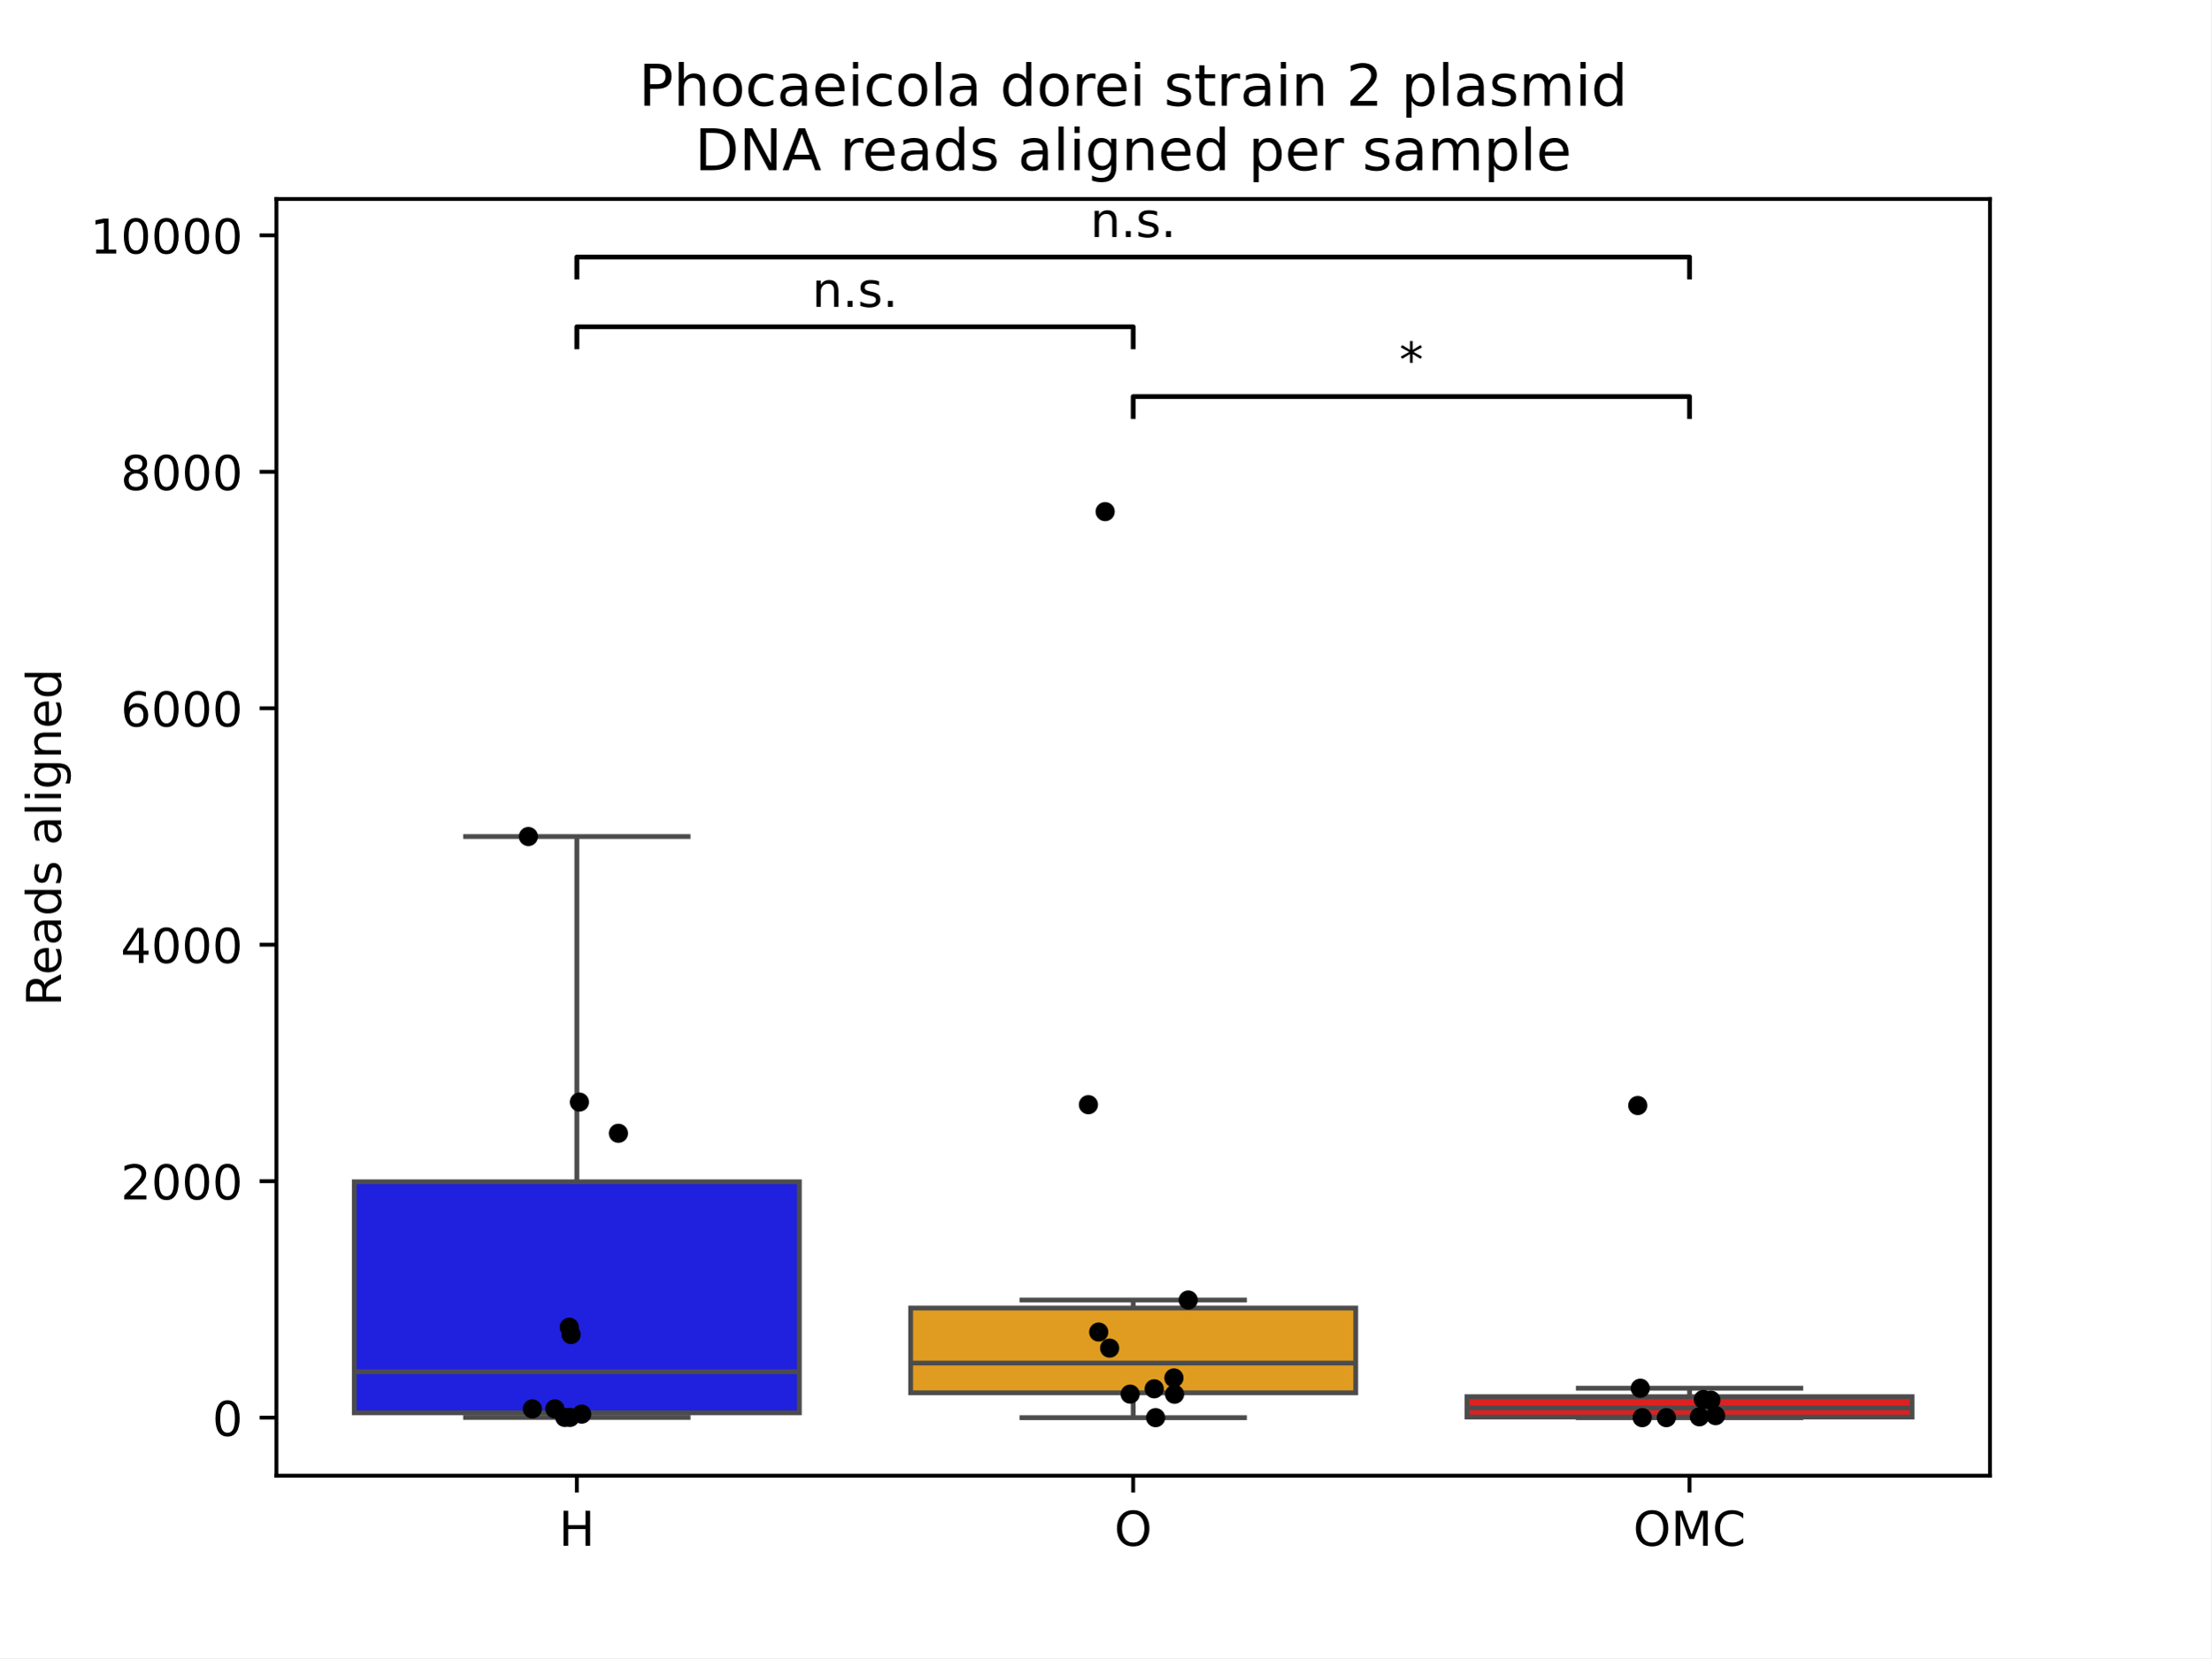
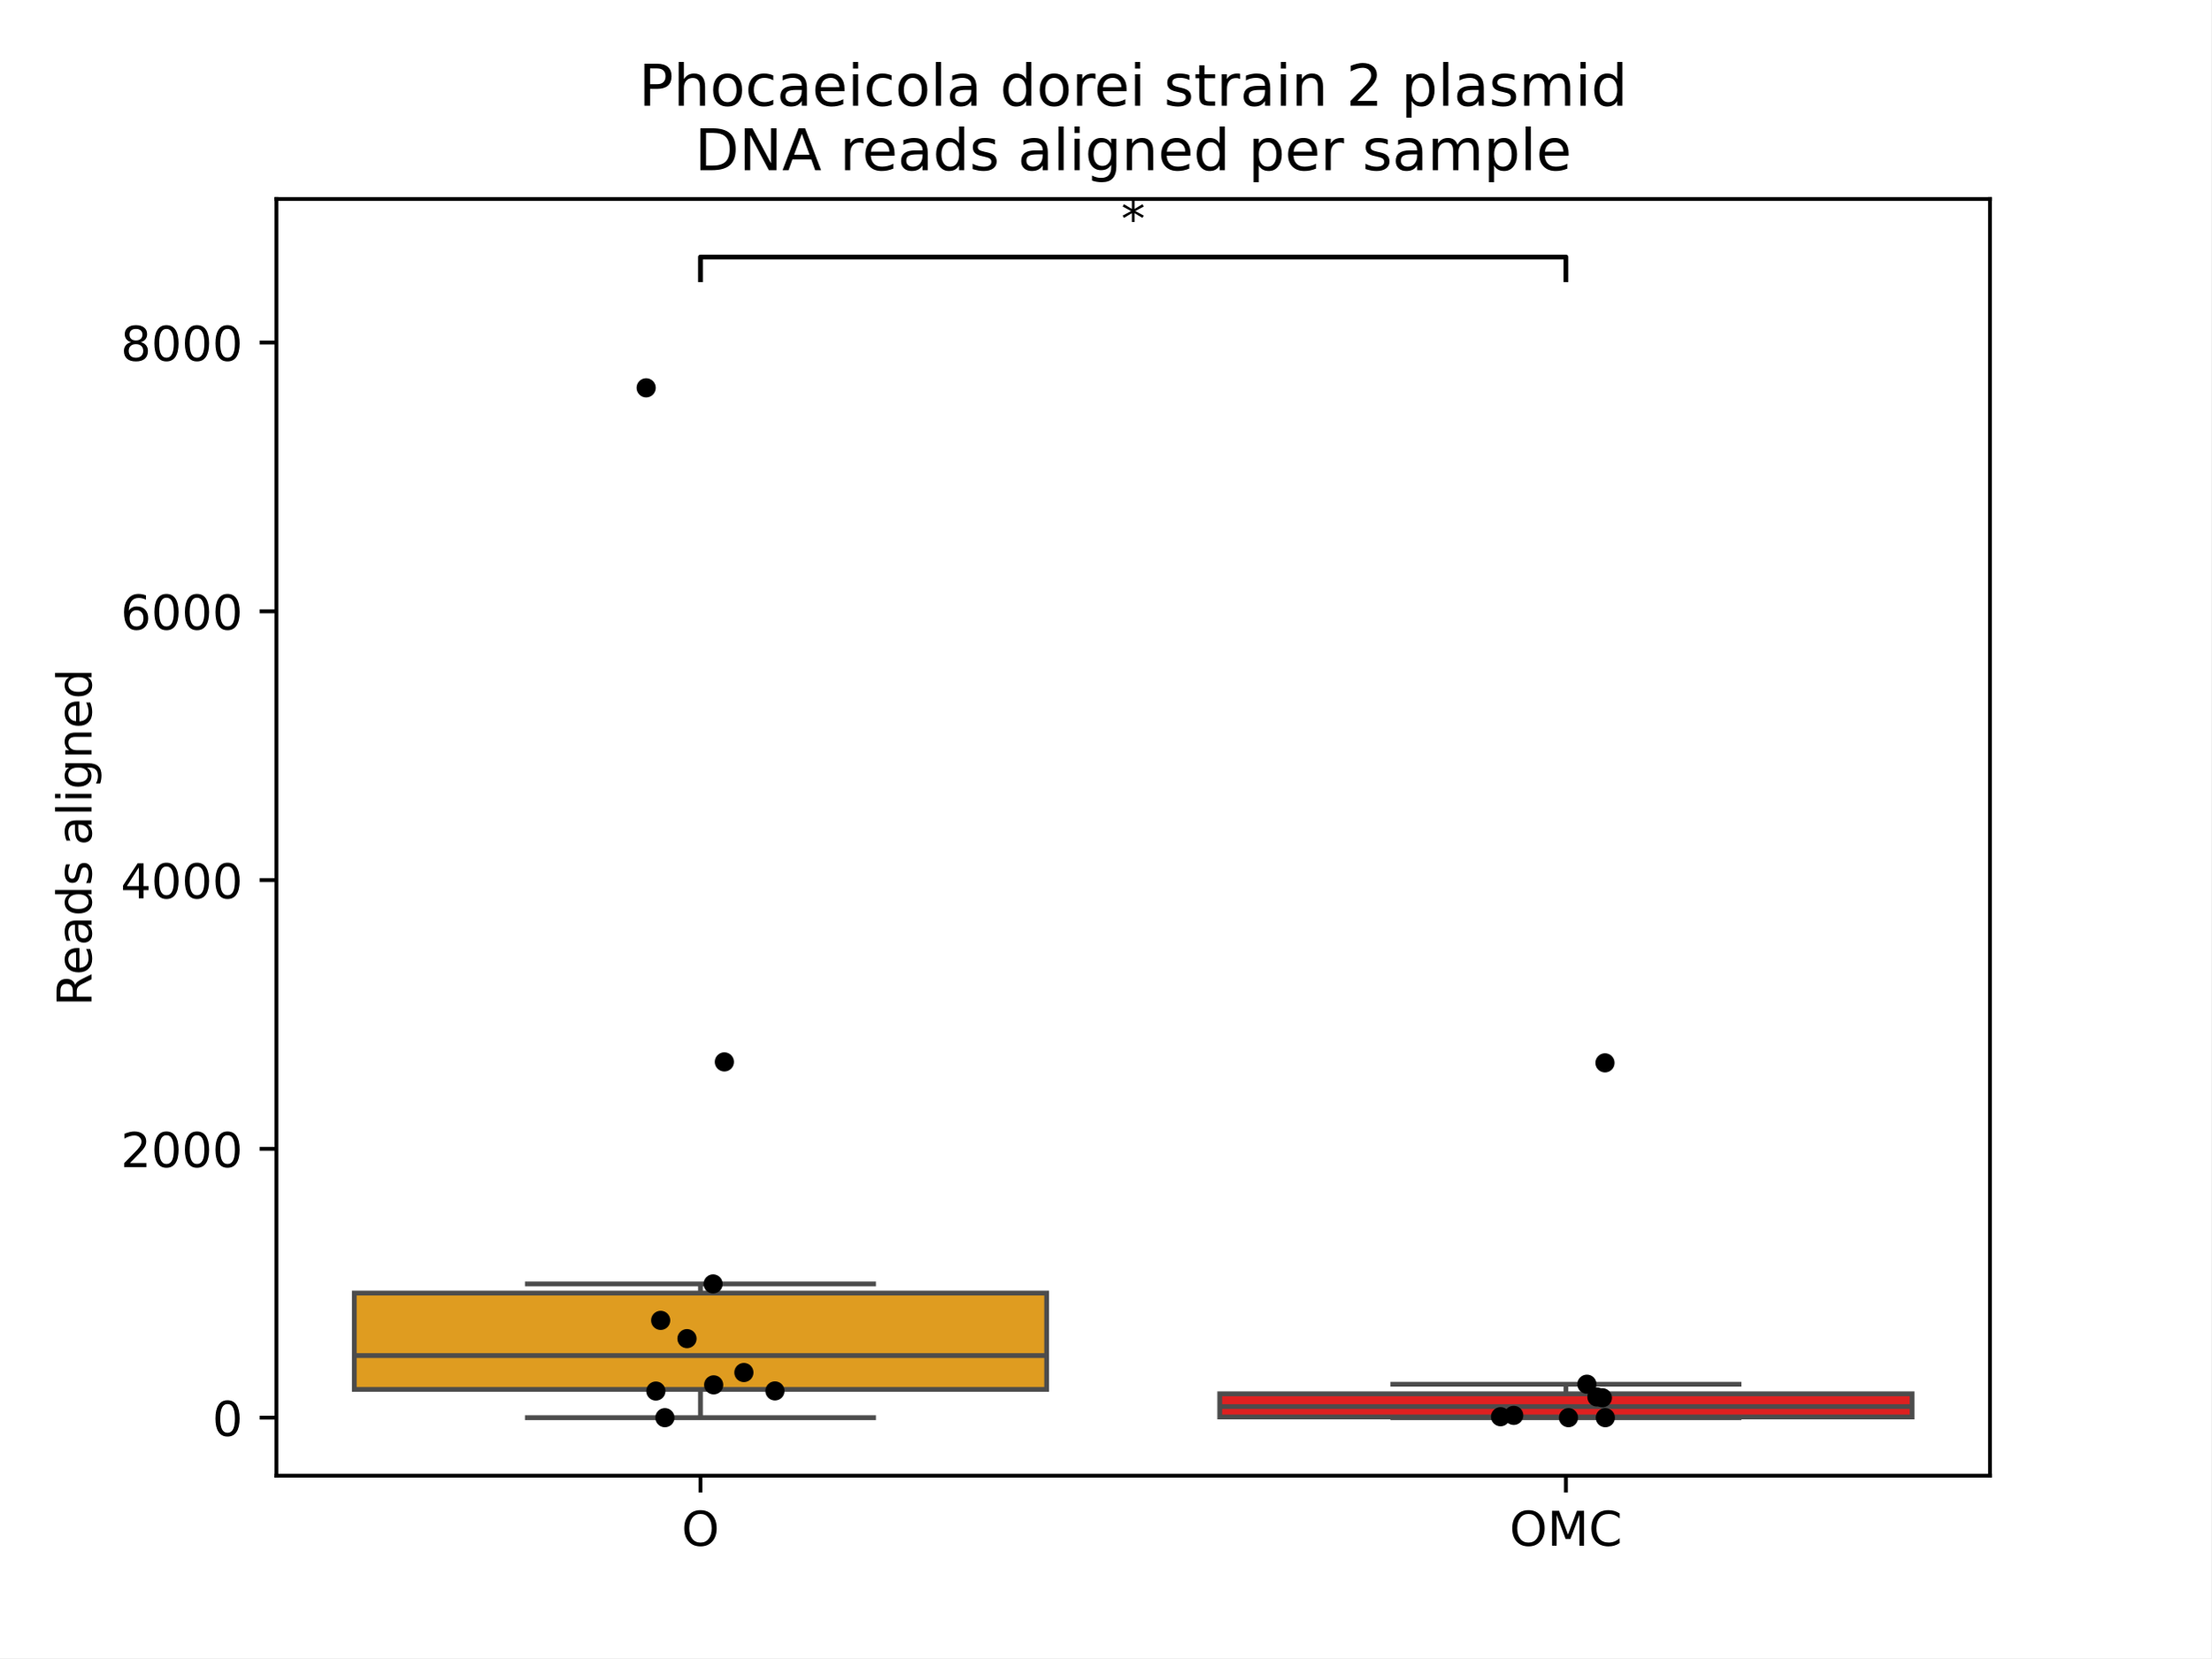
<svg xmlns="http://www.w3.org/2000/svg" xmlns:xlink="http://www.w3.org/1999/xlink" width="460.8pt" height="345.6pt" viewBox="0 0 460.8 345.6" version="1.1">
  <defs>
    <style type="text/css">*{stroke-linejoin: round; stroke-linecap: butt}</style>
  </defs>
  <g id="figure_1">
    <g id="patch_1">
      <path d="M 0 345.6  L 460.8 345.6  L 460.8 0  L 0 0  z " style="fill: #ffffff" />
    </g>
    <g id="axes_1">
      <g id="patch_2">
        <path d="M 57.6 307.584  L 414.72 307.584  L 414.72 41.472  L 57.6 41.472  z " style="fill: #ffffff" />
      </g>
      <g id="matplotlib.axis_1">
        <g id="xtick_1">
          <g id="line2d_1">
            <defs>
-               <path id="m2cc2e73358" d="M 0 0  L 0 3.5  " style="stroke: #000000; stroke-width: 0.8" />
+               <path id="m27e7b57e13" d="M 0 0  L 0 3.5  " style="stroke: #000000; stroke-width: 0.8" />
            </defs>
            <g>
-               <use xlink:href="#m2cc2e73358" x="120.212" y="307.584" style="stroke: #000000; stroke-width: 0.8" />
+               <use xlink:href="#m27e7b57e13" x="145.978" y="307.584" style="stroke: #000000; stroke-width: 0.8" />
            </g>
          </g>
          <g id="text_1">
-             <g transform="translate(116.4518 322.1824) scale(0.1 -0.1)">
-               <defs>
-                 <path id="DejaVuSans-48" d="M 628 4666  L 1259 4666  L 1259 2753  L 3553 2753  L 3553 4666  L 4184 4666  L 4184 0  L 3553 0  L 3553 2222  L 1259 2222  L 1259 0  L 628 0  L 628 4666  z " transform="scale(0.015625)" />
-               </defs>
-               <use xlink:href="#DejaVuSans-48" />
+             <g transform="translate(142.0422 322.1824) scale(0.1 -0.1)">
+               <defs>
+                 <path id="DejaVuSans-4f" d="M 2522 4238  Q 1834 4238 1429 3725  Q 1025 3213 1025 2328  Q 1025 1447 1429 934  Q 1834 422 2522 422  Q 3209 422 3611 934  Q 4013 1447 4013 2328  Q 4013 3213 3611 3725  Q 3209 4238 2522 4238  z M 2522 4750  Q 3503 4750 4090 4092  Q 4678 3434 4678 2328  Q 4678 1225 4090 567  Q 3503 -91 2522 -91  Q 1538 -91 948 565  Q 359 1222 359 2328  Q 359 3434 948 4092  Q 1538 4750 2522 4750  z " transform="scale(0.015625)" />
+               </defs>
+               <use xlink:href="#DejaVuSans-4f" />
            </g>
          </g>
        </g>
        <g id="xtick_2">
          <g id="line2d_2">
            <g>
-               <use xlink:href="#m2cc2e73358" x="236.16" y="307.584" style="stroke: #000000; stroke-width: 0.8" />
+               <use xlink:href="#m27e7b57e13" x="326.342" y="307.584" style="stroke: #000000; stroke-width: 0.8" />
            </g>
          </g>
          <g id="text_2">
-             <g transform="translate(232.2241 322.1824) scale(0.1 -0.1)">
-               <defs>
-                 <path id="DejaVuSans-4f" d="M 2522 4238  Q 1834 4238 1429 3725  Q 1025 3213 1025 2328  Q 1025 1447 1429 934  Q 1834 422 2522 422  Q 3209 422 3611 934  Q 4013 1447 4013 2328  Q 4013 3213 3611 3725  Q 3209 4238 2522 4238  z M 2522 4750  Q 3503 4750 4090 4092  Q 4678 3434 4678 2328  Q 4678 1225 4090 567  Q 3503 -91 2522 -91  Q 1538 -91 948 565  Q 359 1222 359 2328  Q 359 3434 948 4092  Q 1538 4750 2522 4750  z " transform="scale(0.015625)" />
-               </defs>
-               <use xlink:href="#DejaVuSans-4f" />
-             </g>
-           </g>
-         </g>
-         <g id="xtick_3">
-           <g id="line2d_3">
-             <g>
-               <use xlink:href="#m2cc2e73358" x="352.108" y="307.584" style="stroke: #000000; stroke-width: 0.8" />
-             </g>
-           </g>
-           <g id="text_3">
-             <g transform="translate(340.3666 322.1824) scale(0.1 -0.1)">
+             <g transform="translate(314.6004 322.1824) scale(0.1 -0.1)">
              <defs>
                <path id="DejaVuSans-4d" d="M 628 4666  L 1569 4666  L 2759 1491  L 3956 4666  L 4897 4666  L 4897 0  L 4281 0  L 4281 4097  L 3078 897  L 2444 897  L 1241 4097  L 1241 0  L 628 0  L 628 4666  z " transform="scale(0.015625)" />
                <path id="DejaVuSans-43" d="M 4122 4306  L 4122 3641  Q 3803 3938 3442 4084  Q 3081 4231 2675 4231  Q 1875 4231 1450 3742  Q 1025 3253 1025 2328  Q 1025 1406 1450 917  Q 1875 428 2675 428  Q 3081 428 3442 575  Q 3803 722 4122 1019  L 4122 359  Q 3791 134 3420 21  Q 3050 -91 2638 -91  Q 1578 -91 968 557  Q 359 1206 359 2328  Q 359 3453 968 4101  Q 1578 4750 2638 4750  Q 3056 4750 3426 4639  Q 3797 4528 4122 4306  z " transform="scale(0.015625)" />
              </defs>
              <use xlink:href="#DejaVuSans-4f" />
              <use xlink:href="#DejaVuSans-4d" x="78.711" />
              <use xlink:href="#DejaVuSans-43" x="164.99" />
            </g>
          </g>
        </g>
      </g>
      <g id="matplotlib.axis_2">
        <g id="ytick_1">
+           <g id="line2d_3">
+             <defs>
+               <path id="m027c82e6c8" d="M 0 0  L -3.5 0  " style="stroke: #000000; stroke-width: 0.8" />
+             </defs>
+             <g>
+               <use xlink:href="#m027c82e6c8" x="57.6" y="295.488" style="stroke: #000000; stroke-width: 0.8" />
+             </g>
+           </g>
+           <g id="text_3">
+             <g transform="translate(44.2375 299.2872) scale(0.1 -0.1)">
+               <defs>
+                 <path id="DejaVuSans-30" d="M 2034 4250  Q 1547 4250 1301 3770  Q 1056 3291 1056 2328  Q 1056 1369 1301 889  Q 1547 409 2034 409  Q 2525 409 2770 889  Q 3016 1369 3016 2328  Q 3016 3291 2770 3770  Q 2525 4250 2034 4250  z M 2034 4750  Q 2819 4750 3233 4129  Q 3647 3509 3647 2328  Q 3647 1150 3233 529  Q 2819 -91 2034 -91  Q 1250 -91 836 529  Q 422 1150 422 2328  Q 422 3509 836 4129  Q 1250 4750 2034 4750  z " transform="scale(0.015625)" />
+               </defs>
+               <use xlink:href="#DejaVuSans-30" />
+             </g>
+           </g>
+         </g>
+         <g id="ytick_2">
          <g id="line2d_4">
-             <defs>
-               <path id="m47701d44ea" d="M 0 0  L -3.5 0  " style="stroke: #000000; stroke-width: 0.8" />
-             </defs>
-             <g>
-               <use xlink:href="#m47701d44ea" x="57.6" y="295.488" style="stroke: #000000; stroke-width: 0.8" />
+             <g>
+               <use xlink:href="#m027c82e6c8" x="57.6" y="239.463" style="stroke: #000000; stroke-width: 0.8" />
            </g>
          </g>
          <g id="text_4">
-             <g transform="translate(44.2375 299.2872) scale(0.1 -0.1)">
-               <defs>
-                 <path id="DejaVuSans-30" d="M 2034 4250  Q 1547 4250 1301 3770  Q 1056 3291 1056 2328  Q 1056 1369 1301 889  Q 1547 409 2034 409  Q 2525 409 2770 889  Q 3016 1369 3016 2328  Q 3016 3291 2770 3770  Q 2525 4250 2034 4250  z M 2034 4750  Q 2819 4750 3233 4129  Q 3647 3509 3647 2328  Q 3647 1150 3233 529  Q 2819 -91 2034 -91  Q 1250 -91 836 529  Q 422 1150 422 2328  Q 422 3509 836 4129  Q 1250 4750 2034 4750  z " transform="scale(0.015625)" />
-               </defs>
-               <use xlink:href="#DejaVuSans-30" />
-             </g>
-           </g>
-         </g>
-         <g id="ytick_2">
-           <g id="line2d_5">
-             <g>
-               <use xlink:href="#m47701d44ea" x="57.6" y="246.199" style="stroke: #000000; stroke-width: 0.8" />
-             </g>
-           </g>
-           <g id="text_5">
-             <g transform="translate(25.15 249.9978) scale(0.1 -0.1)">
+             <g transform="translate(25.15 243.2626) scale(0.1 -0.1)">
              <defs>
                <path id="DejaVuSans-32" d="M 1228 531  L 3431 531  L 3431 0  L 469 0  L 469 531  Q 828 903 1448 1529  Q 2069 2156 2228 2338  Q 2531 2678 2651 2914  Q 2772 3150 2772 3378  Q 2772 3750 2511 3984  Q 2250 4219 1831 4219  Q 1534 4219 1204 4116  Q 875 4013 500 3803  L 500 4441  Q 881 4594 1212 4672  Q 1544 4750 1819 4750  Q 2544 4750 2975 4387  Q 3406 4025 3406 3419  Q 3406 3131 3298 2873  Q 3191 2616 2906 2266  Q 2828 2175 2409 1742  Q 1991 1309 1228 531  z " transform="scale(0.015625)" />
              </defs>
              <use xlink:href="#DejaVuSans-32" />
              <use xlink:href="#DejaVuSans-30" x="63.623" />
              <use xlink:href="#DejaVuSans-30" x="127.246" />
              <use xlink:href="#DejaVuSans-30" x="190.869" />
            </g>
          </g>
        </g>
        <g id="ytick_3">
-           <g id="line2d_6">
-             <g>
-               <use xlink:href="#m47701d44ea" x="57.6" y="196.909" style="stroke: #000000; stroke-width: 0.8" />
-             </g>
-           </g>
-           <g id="text_6">
-             <g transform="translate(25.15 200.7084) scale(0.1 -0.1)">
+           <g id="line2d_5">
+             <g>
+               <use xlink:href="#m027c82e6c8" x="57.6" y="183.439" style="stroke: #000000; stroke-width: 0.8" />
+             </g>
+           </g>
+           <g id="text_5">
+             <g transform="translate(25.15 187.238) scale(0.1 -0.1)">
              <defs>
                <path id="DejaVuSans-34" d="M 2419 4116  L 825 1625  L 2419 1625  L 2419 4116  z M 2253 4666  L 3047 4666  L 3047 1625  L 3713 1625  L 3713 1100  L 3047 1100  L 3047 0  L 2419 0  L 2419 1100  L 313 1100  L 313 1709  L 2253 4666  z " transform="scale(0.015625)" />
              </defs>
              <use xlink:href="#DejaVuSans-34" />
              <use xlink:href="#DejaVuSans-30" x="63.623" />
              <use xlink:href="#DejaVuSans-30" x="127.246" />
              <use xlink:href="#DejaVuSans-30" x="190.869" />
            </g>
          </g>
        </g>
        <g id="ytick_4">
-           <g id="line2d_7">
-             <g>
-               <use xlink:href="#m47701d44ea" x="57.6" y="147.62" style="stroke: #000000; stroke-width: 0.8" />
-             </g>
-           </g>
-           <g id="text_7">
-             <g transform="translate(25.15 151.4189) scale(0.1 -0.1)">
+           <g id="line2d_6">
+             <g>
+               <use xlink:href="#m027c82e6c8" x="57.6" y="127.414" style="stroke: #000000; stroke-width: 0.8" />
+             </g>
+           </g>
+           <g id="text_6">
+             <g transform="translate(25.15 131.2133) scale(0.1 -0.1)">
              <defs>
                <path id="DejaVuSans-36" d="M 2113 2584  Q 1688 2584 1439 2293  Q 1191 2003 1191 1497  Q 1191 994 1439 701  Q 1688 409 2113 409  Q 2538 409 2786 701  Q 3034 994 3034 1497  Q 3034 2003 2786 2293  Q 2538 2584 2113 2584  z M 3366 4563  L 3366 3988  Q 3128 4100 2886 4159  Q 2644 4219 2406 4219  Q 1781 4219 1451 3797  Q 1122 3375 1075 2522  Q 1259 2794 1537 2939  Q 1816 3084 2150 3084  Q 2853 3084 3261 2657  Q 3669 2231 3669 1497  Q 3669 778 3244 343  Q 2819 -91 2113 -91  Q 1303 -91 875 529  Q 447 1150 447 2328  Q 447 3434 972 4092  Q 1497 4750 2381 4750  Q 2619 4750 2861 4703  Q 3103 4656 3366 4563  z " transform="scale(0.015625)" />
              </defs>
              <use xlink:href="#DejaVuSans-36" />
              <use xlink:href="#DejaVuSans-30" x="63.623" />
              <use xlink:href="#DejaVuSans-30" x="127.246" />
              <use xlink:href="#DejaVuSans-30" x="190.869" />
            </g>
          </g>
        </g>
        <g id="ytick_5">
-           <g id="line2d_8">
-             <g>
-               <use xlink:href="#m47701d44ea" x="57.6" y="98.33" style="stroke: #000000; stroke-width: 0.8" />
-             </g>
-           </g>
-           <g id="text_8">
-             <g transform="translate(25.15 102.1295) scale(0.1 -0.1)">
+           <g id="line2d_7">
+             <g>
+               <use xlink:href="#m027c82e6c8" x="57.6" y="71.389" style="stroke: #000000; stroke-width: 0.8" />
+             </g>
+           </g>
+           <g id="text_7">
+             <g transform="translate(25.15 75.18868) scale(0.1 -0.1)">
              <defs>
                <path id="DejaVuSans-38" d="M 2034 2216  Q 1584 2216 1326 1975  Q 1069 1734 1069 1313  Q 1069 891 1326 650  Q 1584 409 2034 409  Q 2484 409 2743 651  Q 3003 894 3003 1313  Q 3003 1734 2745 1975  Q 2488 2216 2034 2216  z M 1403 2484  Q 997 2584 770 2862  Q 544 3141 544 3541  Q 544 4100 942 4425  Q 1341 4750 2034 4750  Q 2731 4750 3128 4425  Q 3525 4100 3525 3541  Q 3525 3141 3298 2862  Q 3072 2584 2669 2484  Q 3125 2378 3379 2068  Q 3634 1759 3634 1313  Q 3634 634 3220 271  Q 2806 -91 2034 -91  Q 1263 -91 848 271  Q 434 634 434 1313  Q 434 1759 690 2068  Q 947 2378 1403 2484  z M 1172 3481  Q 1172 3119 1398 2916  Q 1625 2713 2034 2713  Q 2441 2713 2670 2916  Q 2900 3119 2900 3481  Q 2900 3844 2670 4047  Q 2441 4250 2034 4250  Q 1625 4250 1398 4047  Q 1172 3844 1172 3481  z " transform="scale(0.015625)" />
              </defs>
              <use xlink:href="#DejaVuSans-38" />
              <use xlink:href="#DejaVuSans-30" x="63.623" />
              <use xlink:href="#DejaVuSans-30" x="127.246" />
              <use xlink:href="#DejaVuSans-30" x="190.869" />
            </g>
          </g>
        </g>
-         <g id="ytick_6">
-           <g id="line2d_9">
-             <g>
-               <use xlink:href="#m47701d44ea" x="57.6" y="49.041" style="stroke: #000000; stroke-width: 0.8" />
-             </g>
-           </g>
-           <g id="text_9">
-             <g transform="translate(18.7875 52.84006) scale(0.1 -0.1)">
-               <defs>
-                 <path id="DejaVuSans-31" d="M 794 531  L 1825 531  L 1825 4091  L 703 3866  L 703 4441  L 1819 4666  L 2450 4666  L 2450 531  L 3481 531  L 3481 0  L 794 0  L 794 531  z " transform="scale(0.015625)" />
-               </defs>
-               <use xlink:href="#DejaVuSans-31" />
-               <use xlink:href="#DejaVuSans-30" x="63.623" />
-               <use xlink:href="#DejaVuSans-30" x="127.246" />
-               <use xlink:href="#DejaVuSans-30" x="190.869" />
-               <use xlink:href="#DejaVuSans-30" x="254.492" />
-             </g>
-           </g>
-         </g>
-         <g id="text_10">
-           <g transform="translate(12.70781 209.7217) rotate(-90) scale(0.1 -0.1)">
+         <g id="text_8">
+           <g transform="translate(19.07031 209.7217) rotate(-90) scale(0.1 -0.1)">
            <defs>
              <path id="DejaVuSans-52" d="M 2841 2188  Q 3044 2119 3236 1894  Q 3428 1669 3622 1275  L 4263 0  L 3584 0  L 2988 1197  Q 2756 1666 2539 1819  Q 2322 1972 1947 1972  L 1259 1972  L 1259 0  L 628 0  L 628 4666  L 2053 4666  Q 2853 4666 3247 4331  Q 3641 3997 3641 3322  Q 3641 2881 3436 2590  Q 3231 2300 2841 2188  z M 1259 4147  L 1259 2491  L 2053 2491  Q 2509 2491 2742 2702  Q 2975 2913 2975 3322  Q 2975 3731 2742 3939  Q 2509 4147 2053 4147  L 1259 4147  z " transform="scale(0.015625)" />
              <path id="DejaVuSans-65" d="M 3597 1894  L 3597 1613  L 953 1613  Q 991 1019 1311 708  Q 1631 397 2203 397  Q 2534 397 2845 478  Q 3156 559 3463 722  L 3463 178  Q 3153 47 2828 -22  Q 2503 -91 2169 -91  Q 1331 -91 842 396  Q 353 884 353 1716  Q 353 2575 817 3079  Q 1281 3584 2069 3584  Q 2775 3584 3186 3129  Q 3597 2675 3597 1894  z M 3022 2063  Q 3016 2534 2758 2815  Q 2500 3097 2075 3097  Q 1594 3097 1305 2825  Q 1016 2553 972 2059  L 3022 2063  z " transform="scale(0.015625)" />
              <path id="DejaVuSans-61" d="M 2194 1759  Q 1497 1759 1228 1600  Q 959 1441 959 1056  Q 959 750 1161 570  Q 1363 391 1709 391  Q 2188 391 2477 730  Q 2766 1069 2766 1631  L 2766 1759  L 2194 1759  z M 3341 1997  L 3341 0  L 2766 0  L 2766 531  Q 2569 213 2275 61  Q 1981 -91 1556 -91  Q 1019 -91 701 211  Q 384 513 384 1019  Q 384 1609 779 1909  Q 1175 2209 1959 2209  L 2766 2209  L 2766 2266  Q 2766 2663 2505 2880  Q 2244 3097 1772 3097  Q 1472 3097 1187 3025  Q 903 2953 641 2809  L 641 3341  Q 956 3463 1253 3523  Q 1550 3584 1831 3584  Q 2591 3584 2966 3190  Q 3341 2797 3341 1997  z " transform="scale(0.015625)" />
              <path id="DejaVuSans-64" d="M 2906 2969  L 2906 4863  L 3481 4863  L 3481 0  L 2906 0  L 2906 525  Q 2725 213 2448 61  Q 2172 -91 1784 -91  Q 1150 -91 751 415  Q 353 922 353 1747  Q 353 2572 751 3078  Q 1150 3584 1784 3584  Q 2172 3584 2448 3432  Q 2725 3281 2906 2969  z M 947 1747  Q 947 1113 1208 752  Q 1469 391 1925 391  Q 2381 391 2643 752  Q 2906 1113 2906 1747  Q 2906 2381 2643 2742  Q 2381 3103 1925 3103  Q 1469 3103 1208 2742  Q 947 2381 947 1747  z " transform="scale(0.015625)" />
              <path id="DejaVuSans-73" d="M 2834 3397  L 2834 2853  Q 2591 2978 2328 3040  Q 2066 3103 1784 3103  Q 1356 3103 1142 2972  Q 928 2841 928 2578  Q 928 2378 1081 2264  Q 1234 2150 1697 2047  L 1894 2003  Q 2506 1872 2764 1633  Q 3022 1394 3022 966  Q 3022 478 2636 193  Q 2250 -91 1575 -91  Q 1294 -91 989 -36  Q 684 19 347 128  L 347 722  Q 666 556 975 473  Q 1284 391 1588 391  Q 1994 391 2212 530  Q 2431 669 2431 922  Q 2431 1156 2273 1281  Q 2116 1406 1581 1522  L 1381 1569  Q 847 1681 609 1914  Q 372 2147 372 2553  Q 372 3047 722 3315  Q 1072 3584 1716 3584  Q 2034 3584 2315 3537  Q 2597 3491 2834 3397  z " transform="scale(0.015625)" />
              <path id="DejaVuSans-20" transform="scale(0.015625)" />
              <path id="DejaVuSans-6c" d="M 603 4863  L 1178 4863  L 1178 0  L 603 0  L 603 4863  z " transform="scale(0.015625)" />
              <path id="DejaVuSans-69" d="M 603 3500  L 1178 3500  L 1178 0  L 603 0  L 603 3500  z M 603 4863  L 1178 4863  L 1178 4134  L 603 4134  L 603 4863  z " transform="scale(0.015625)" />
              <path id="DejaVuSans-67" d="M 2906 1791  Q 2906 2416 2648 2759  Q 2391 3103 1925 3103  Q 1463 3103 1205 2759  Q 947 2416 947 1791  Q 947 1169 1205 825  Q 1463 481 1925 481  Q 2391 481 2648 825  Q 2906 1169 2906 1791  z M 3481 434  Q 3481 -459 3084 -895  Q 2688 -1331 1869 -1331  Q 1566 -1331 1297 -1286  Q 1028 -1241 775 -1147  L 775 -588  Q 1028 -725 1275 -790  Q 1522 -856 1778 -856  Q 2344 -856 2625 -561  Q 2906 -266 2906 331  L 2906 616  Q 2728 306 2450 153  Q 2172 0 1784 0  Q 1141 0 747 490  Q 353 981 353 1791  Q 353 2603 747 3093  Q 1141 3584 1784 3584  Q 2172 3584 2450 3431  Q 2728 3278 2906 2969  L 2906 3500  L 3481 3500  L 3481 434  z " transform="scale(0.015625)" />
              <path id="DejaVuSans-6e" d="M 3513 2113  L 3513 0  L 2938 0  L 2938 2094  Q 2938 2591 2744 2837  Q 2550 3084 2163 3084  Q 1697 3084 1428 2787  Q 1159 2491 1159 1978  L 1159 0  L 581 0  L 581 3500  L 1159 3500  L 1159 2956  Q 1366 3272 1645 3428  Q 1925 3584 2291 3584  Q 2894 3584 3203 3211  Q 3513 2838 3513 2113  z " transform="scale(0.015625)" />
            </defs>
            <use xlink:href="#DejaVuSans-52" />
            <use xlink:href="#DejaVuSans-65" x="64.982" />
            <use xlink:href="#DejaVuSans-61" x="126.506" />
            <use xlink:href="#DejaVuSans-64" x="187.785" />
            <use xlink:href="#DejaVuSans-73" x="251.262" />
            <use xlink:href="#DejaVuSans-20" x="303.361" />
            <use xlink:href="#DejaVuSans-61" x="335.148" />
            <use xlink:href="#DejaVuSans-6c" x="396.428" />
            <use xlink:href="#DejaVuSans-69" x="424.211" />
            <use xlink:href="#DejaVuSans-67" x="451.994" />
            <use xlink:href="#DejaVuSans-6e" x="515.471" />
            <use xlink:href="#DejaVuSans-65" x="578.85" />
            <use xlink:href="#DejaVuSans-64" x="640.373" />
          </g>
        </g>
      </g>
      <g id="patch_3">
-         <path d="M 73.833 294.478  L 166.591 294.478  L 166.591 246.322  L 73.833 246.322  L 73.833 294.478  z " clip-path="url(#pf662653fe4)" style="fill: #2020df; stroke: #4c4c4c; stroke-linejoin: miter" />
+         <path d="M 73.833 289.598  L 218.124 289.598  L 218.124 269.514  L 73.833 269.514  L 73.833 289.598  z " clip-path="url(#p8a9a7e3f26)" style="fill: #df9c20; stroke: #4c4c4c; stroke-linejoin: miter" />
+       </g>
+       <g id="line2d_8">
+         <path d="M 145.978 289.598  L 145.978 295.488  " clip-path="url(#p8a9a7e3f26)" style="fill: none; stroke: #4c4c4c" />
+       </g>
+       <g id="line2d_9">
+         <path d="M 145.978 269.514  L 145.978 267.616  " clip-path="url(#p8a9a7e3f26)" style="fill: none; stroke: #4c4c4c" />
      </g>
      <g id="line2d_10">
-         <path d="M 120.212 294.478  L 120.212 295.439  " clip-path="url(#pf662653fe4)" style="fill: none; stroke: #4c4c4c" />
+         <path d="M 109.905 295.488  L 182.051 295.488  " clip-path="url(#p8a9a7e3f26)" style="fill: none; stroke: #4c4c4c; stroke-linecap: square" />
      </g>
      <g id="line2d_11">
-         <path d="M 120.212 246.322  L 120.212 174.359  " clip-path="url(#pf662653fe4)" style="fill: none; stroke: #4c4c4c" />
+         <path d="M 109.905 267.616  L 182.051 267.616  " clip-path="url(#p8a9a7e3f26)" style="fill: none; stroke: #4c4c4c; stroke-linecap: square" />
+       </g>
+       <g id="patch_4">
+         <path d="M 254.196 295.341  L 398.487 295.341  L 398.487 290.509  L 254.196 290.509  L 254.196 295.341  z " clip-path="url(#p8a9a7e3f26)" style="fill: #df2020; stroke: #4c4c4c; stroke-linejoin: miter" />
      </g>
      <g id="line2d_12">
-         <path d="M 97.022 295.439  L 143.402 295.439  " clip-path="url(#pf662653fe4)" style="fill: none; stroke: #4c4c4c; stroke-linecap: square" />
+         <path d="M 326.342 295.341  L 326.342 295.488  " clip-path="url(#p8a9a7e3f26)" style="fill: none; stroke: #4c4c4c" />
      </g>
      <g id="line2d_13">
-         <path d="M 97.022 174.359  L 143.402 174.359  " clip-path="url(#pf662653fe4)" style="fill: none; stroke: #4c4c4c; stroke-linecap: square" />
-       </g>
-       <g id="patch_4">
-         <path d="M 189.781 290.306  L 282.539 290.306  L 282.539 272.636  L 189.781 272.636  L 189.781 290.306  z " clip-path="url(#pf662653fe4)" style="fill: #df9c20; stroke: #4c4c4c; stroke-linejoin: miter" />
+         <path d="M 326.342 290.509  L 326.342 288.513  " clip-path="url(#p8a9a7e3f26)" style="fill: none; stroke: #4c4c4c" />
      </g>
      <g id="line2d_14">
-         <path d="M 236.16 290.306  L 236.16 295.488  " clip-path="url(#pf662653fe4)" style="fill: none; stroke: #4c4c4c" />
+         <path d="M 290.269 295.488  L 362.415 295.488  " clip-path="url(#p8a9a7e3f26)" style="fill: none; stroke: #4c4c4c; stroke-linecap: square" />
      </g>
      <g id="line2d_15">
-         <path d="M 236.16 272.636  L 236.16 270.967  " clip-path="url(#pf662653fe4)" style="fill: none; stroke: #4c4c4c" />
+         <path d="M 290.269 288.513  L 362.415 288.513  " clip-path="url(#p8a9a7e3f26)" style="fill: none; stroke: #4c4c4c; stroke-linecap: square" />
      </g>
      <g id="line2d_16">
-         <path d="M 212.97 295.488  L 259.35 295.488  " clip-path="url(#pf662653fe4)" style="fill: none; stroke: #4c4c4c; stroke-linecap: square" />
+         <path d="M 145.978 58.29  L 145.978 53.568  L 326.342 53.568  L 326.342 58.29  " clip-path="url(#p8a9a7e3f26)" style="fill: none; stroke: #000000; stroke-linecap: square" />
      </g>
      <g id="line2d_17">
-         <path d="M 212.97 270.967  L 259.35 270.967  " clip-path="url(#pf662653fe4)" style="fill: none; stroke: #4c4c4c; stroke-linecap: square" />
+         <path d="M 73.833 282.546  L 218.124 282.546  " clip-path="url(#p8a9a7e3f26)" style="fill: none; stroke: #4c4c4c" />
+       </g>
+       <g id="line2d_18">
+         <path d="M 254.196 293.177  L 398.487 293.177  " clip-path="url(#p8a9a7e3f26)" style="fill: none; stroke: #4c4c4c" />
      </g>
      <g id="patch_5">
-         <path d="M 305.729 295.359  L 398.487 295.359  L 398.487 291.107  L 305.729 291.107  L 305.729 295.359  z " clip-path="url(#pf662653fe4)" style="fill: #df2020; stroke: #4c4c4c; stroke-linejoin: miter" />
-       </g>
-       <g id="line2d_18">
-         <path d="M 352.108 295.359  L 352.108 295.488  " clip-path="url(#pf662653fe4)" style="fill: none; stroke: #4c4c4c" />
-       </g>
-       <g id="line2d_19">
-         <path d="M 352.108 291.107  L 352.108 289.351  " clip-path="url(#pf662653fe4)" style="fill: none; stroke: #4c4c4c" />
-       </g>
-       <g id="line2d_20">
-         <path d="M 328.918 295.488  L 375.298 295.488  " clip-path="url(#pf662653fe4)" style="fill: none; stroke: #4c4c4c; stroke-linecap: square" />
-       </g>
-       <g id="line2d_21">
-         <path d="M 328.918 289.351  L 375.298 289.351  " clip-path="url(#pf662653fe4)" style="fill: none; stroke: #4c4c4c; stroke-linecap: square" />
-       </g>
-       <g id="line2d_22">
-         <path d="M 120.212 57.723  L 120.212 53.568  L 352.108 53.568  L 352.108 57.723  " clip-path="url(#pf662653fe4)" style="fill: none; stroke: #000000; stroke-linecap: square" />
-       </g>
-       <g id="line2d_23">
-         <path d="M 120.212 72.264  L 120.212 68.11  L 236.16 68.11  L 236.16 72.264  " clip-path="url(#pf662653fe4)" style="fill: none; stroke: #000000; stroke-linecap: square" />
-       </g>
-       <g id="line2d_24">
-         <path d="M 236.16 86.806  L 236.16 82.651  L 352.108 82.651  L 352.108 86.806  " clip-path="url(#pf662653fe4)" style="fill: none; stroke: #000000; stroke-linecap: square" />
-       </g>
-       <g id="line2d_25">
-         <path d="M 73.833 285.914  L 166.591 285.914  " clip-path="url(#pf662653fe4)" style="fill: none; stroke: #4c4c4c" />
-       </g>
-       <g id="line2d_26">
-         <path d="M 189.781 284.102  L 282.539 284.102  " clip-path="url(#pf662653fe4)" style="fill: none; stroke: #4c4c4c" />
-       </g>
-       <g id="line2d_27">
-         <path d="M 305.729 293.455  L 398.487 293.455  " clip-path="url(#pf662653fe4)" style="fill: none; stroke: #4c4c4c" />
+         <path d="M 57.6 307.584  L 57.6 41.472  " style="fill: none; stroke: #000000; stroke-width: 0.8; stroke-linejoin: miter; stroke-linecap: square" />
      </g>
      <g id="patch_6">
-         <path d="M 57.6 307.584  L 57.6 41.472  " style="fill: none; stroke: #000000; stroke-width: 0.8; stroke-linejoin: miter; stroke-linecap: square" />
+         <path d="M 414.72 307.584  L 414.72 41.472  " style="fill: none; stroke: #000000; stroke-width: 0.8; stroke-linejoin: miter; stroke-linecap: square" />
      </g>
      <g id="patch_7">
-         <path d="M 414.72 307.584  L 414.72 41.472  " style="fill: none; stroke: #000000; stroke-width: 0.8; stroke-linejoin: miter; stroke-linecap: square" />
+         <path d="M 57.6 307.584  L 414.72 307.584  " style="fill: none; stroke: #000000; stroke-width: 0.8; stroke-linejoin: miter; stroke-linecap: square" />
      </g>
      <g id="patch_8">
-         <path d="M 57.6 307.584  L 414.72 307.584  " style="fill: none; stroke: #000000; stroke-width: 0.8; stroke-linejoin: miter; stroke-linecap: square" />
-       </g>
-       <g id="patch_9">
        <path d="M 57.6 41.472  L 414.72 41.472  " style="fill: none; stroke: #000000; stroke-width: 0.8; stroke-linejoin: miter; stroke-linecap: square" />
      </g>
      <g id="PathCollection_1">
        <defs>
-           <path id="mcb5aa8b620" d="M 0 2  C 0.53 2 1.039 1.789 1.414 1.414  C 1.789 1.039 2 0.53 2 0  C 2 -0.53 1.789 -1.039 1.414 -1.414  C 1.039 -1.789 0.53 -2 0 -2  C -0.53 -2 -1.039 -1.789 -1.414 -1.414  C -1.789 -1.039 -2 -0.53 -2 0  C -2 0.53 -1.789 1.039 -1.414 1.414  C -1.039 1.789 -0.53 2 0 2  z " />
+           <path id="m122d2f0025" d="M 0 2  C 0.53 2 1.039 1.789 1.414 1.414  C 1.789 1.039 2 0.53 2 0  C 2 -0.53 1.789 -1.039 1.414 -1.414  C 1.039 -1.789 0.53 -2 0 -2  C -0.53 -2 -1.039 -1.789 -1.414 -1.414  C -1.789 -1.039 -2 -0.53 -2 0  C -2 0.53 -1.789 1.039 -1.414 1.414  C -1.039 1.789 -0.53 2 0 2  z " />
        </defs>
-         <g clip-path="url(#pf662653fe4)">
-           <use xlink:href="#mcb5aa8b620" x="115.637" y="293.664" />
-           <use xlink:href="#mcb5aa8b620" x="119.015" y="278.163" />
-           <use xlink:href="#mcb5aa8b620" x="110.112" y="174.359" />
-           <use xlink:href="#mcb5aa8b620" x="120.74" y="229.711" />
-           <use xlink:href="#mcb5aa8b620" x="121.226" y="294.749" />
-           <use xlink:href="#mcb5aa8b620" x="118.78" y="295.439" />
-           <use xlink:href="#mcb5aa8b620" x="128.875" y="236.217" />
-           <use xlink:href="#mcb5aa8b620" x="110.94" y="293.664" />
-           <use xlink:href="#mcb5aa8b620" x="118.637" y="276.635" />
-           <use xlink:href="#mcb5aa8b620" x="117.7" y="295.439" />
+         <g clip-path="url(#p8a9a7e3f26)">
+           <use xlink:href="#m122d2f0025" x="143.168" y="279.017" />
+           <use xlink:href="#m122d2f0025" x="150.957" y="221.339" />
+           <use xlink:href="#m122d2f0025" x="137.683" y="275.207" />
+           <use xlink:href="#m122d2f0025" x="134.659" y="80.83" />
+           <use xlink:href="#m122d2f0025" x="136.68" y="289.942" />
+           <use xlink:href="#m122d2f0025" x="155.025" y="286.076" />
+           <use xlink:href="#m122d2f0025" x="148.728" y="288.653" />
+           <use xlink:href="#m122d2f0025" x="138.562" y="295.488" />
+           <use xlink:href="#m122d2f0025" x="161.498" y="289.914" />
+           <use xlink:href="#m122d2f0025" x="148.609" y="267.616" />
        </g>
      </g>
      <g id="PathCollection_2">
-         <g clip-path="url(#pf662653fe4)">
-           <use xlink:href="#mcb5aa8b620" x="231.25" y="280.997" />
-           <use xlink:href="#mcb5aa8b620" x="226.827" y="230.253" />
-           <use xlink:href="#mcb5aa8b620" x="228.975" y="277.645" />
-           <use xlink:href="#mcb5aa8b620" x="230.316" y="106.636" />
-           <use xlink:href="#mcb5aa8b620" x="244.783" y="290.608" />
-           <use xlink:href="#mcb5aa8b620" x="244.649" y="287.207" />
-           <use xlink:href="#mcb5aa8b620" x="240.539" y="289.475" />
-           <use xlink:href="#mcb5aa8b620" x="240.833" y="295.488" />
-           <use xlink:href="#mcb5aa8b620" x="235.527" y="290.584" />
-           <use xlink:href="#mcb5aa8b620" x="247.632" y="270.967" />
-         </g>
-       </g>
-       <g id="PathCollection_3">
-         <g clip-path="url(#pf662653fe4)">
-           <use xlink:href="#mcb5aa8b620" x="354.984" y="291.693" />
-           <use xlink:href="#mcb5aa8b620" x="356.558" y="291.841" />
-           <use xlink:href="#mcb5aa8b620" x="341.317" y="230.426" />
-           <use xlink:href="#mcb5aa8b620" x="341.843" y="289.351" />
-           <use xlink:href="#mcb5aa8b620" x="342.245" y="295.488" />
-           <use xlink:href="#mcb5aa8b620" x="357.54" y="295.069" />
-           <use xlink:href="#mcb5aa8b620" x="347.279" y="295.488" />
-           <use xlink:href="#mcb5aa8b620" x="354.16" y="295.315" />
-         </g>
-       </g>
-       <g id="text_11">
-         <g transform="translate(227.2084 49.41094) scale(0.1 -0.1)">
-           <defs>
-             <path id="DejaVuSans-2e" d="M 684 794  L 1344 794  L 1344 0  L 684 0  L 684 794  z " transform="scale(0.015625)" />
-           </defs>
-           <use xlink:href="#DejaVuSans-6e" />
-           <use xlink:href="#DejaVuSans-2e" x="63.379" />
-           <use xlink:href="#DejaVuSans-73" x="95.166" />
-           <use xlink:href="#DejaVuSans-2e" x="147.266" />
-         </g>
-       </g>
-       <g id="text_12">
-         <g transform="translate(169.2344 63.95258) scale(0.1 -0.1)">
-           <use xlink:href="#DejaVuSans-6e" />
-           <use xlink:href="#DejaVuSans-2e" x="63.379" />
-           <use xlink:href="#DejaVuSans-73" x="95.166" />
-           <use xlink:href="#DejaVuSans-2e" x="147.266" />
-         </g>
-       </g>
-       <g id="text_13">
-         <g transform="translate(291.634 78.49421) scale(0.1 -0.1)">
+         <g clip-path="url(#p8a9a7e3f26)">
+           <use xlink:href="#m122d2f0025" x="332.803" y="291.174" />
+           <use xlink:href="#m122d2f0025" x="333.938" y="291.342" />
+           <use xlink:href="#m122d2f0025" x="334.487" y="221.535" />
+           <use xlink:href="#m122d2f0025" x="330.719" y="288.513" />
+           <use xlink:href="#m122d2f0025" x="326.879" y="295.488" />
+           <use xlink:href="#m122d2f0025" x="315.466" y="295.012" />
+           <use xlink:href="#m122d2f0025" x="334.556" y="295.488" />
+           <use xlink:href="#m122d2f0025" x="312.721" y="295.292" />
+         </g>
+       </g>
+       <g id="text_9">
+         <g transform="translate(233.66 49.12707) scale(0.1 -0.1)">
          <defs>
            <path id="DejaVuSans-2a" d="M 3009 3897  L 1888 3291  L 3009 2681  L 2828 2375  L 1778 3009  L 1778 1831  L 1422 1831  L 1422 3009  L 372 2375  L 191 2681  L 1313 3291  L 191 3897  L 372 4206  L 1422 3572  L 1422 4750  L 1778 4750  L 1778 3572  L 2828 4206  L 3009 3897  z " transform="scale(0.015625)" />
          </defs>
          <use xlink:href="#DejaVuSans-2a" />
        </g>
      </g>
-       <g id="text_14">
+       <g id="text_10">
        <g transform="translate(133.1147 22.03462) scale(0.12 -0.12)">
          <defs>
            <path id="DejaVuSans-50" d="M 1259 4147  L 1259 2394  L 2053 2394  Q 2494 2394 2734 2622  Q 2975 2850 2975 3272  Q 2975 3691 2734 3919  Q 2494 4147 2053 4147  L 1259 4147  z M 628 4666  L 2053 4666  Q 2838 4666 3239 4311  Q 3641 3956 3641 3272  Q 3641 2581 3239 2228  Q 2838 1875 2053 1875  L 1259 1875  L 1259 0  L 628 0  L 628 4666  z " transform="scale(0.015625)" />
            <path id="DejaVuSans-68" d="M 3513 2113  L 3513 0  L 2938 0  L 2938 2094  Q 2938 2591 2744 2837  Q 2550 3084 2163 3084  Q 1697 3084 1428 2787  Q 1159 2491 1159 1978  L 1159 0  L 581 0  L 581 4863  L 1159 4863  L 1159 2956  Q 1366 3272 1645 3428  Q 1925 3584 2291 3584  Q 2894 3584 3203 3211  Q 3513 2838 3513 2113  z " transform="scale(0.015625)" />
            <path id="DejaVuSans-6f" d="M 1959 3097  Q 1497 3097 1228 2736  Q 959 2375 959 1747  Q 959 1119 1226 758  Q 1494 397 1959 397  Q 2419 397 2687 759  Q 2956 1122 2956 1747  Q 2956 2369 2687 2733  Q 2419 3097 1959 3097  z M 1959 3584  Q 2709 3584 3137 3096  Q 3566 2609 3566 1747  Q 3566 888 3137 398  Q 2709 -91 1959 -91  Q 1206 -91 779 398  Q 353 888 353 1747  Q 353 2609 779 3096  Q 1206 3584 1959 3584  z " transform="scale(0.015625)" />
            <path id="DejaVuSans-63" d="M 3122 3366  L 3122 2828  Q 2878 2963 2633 3030  Q 2388 3097 2138 3097  Q 1578 3097 1268 2742  Q 959 2388 959 1747  Q 959 1106 1268 751  Q 1578 397 2138 397  Q 2388 397 2633 464  Q 2878 531 3122 666  L 3122 134  Q 2881 22 2623 -34  Q 2366 -91 2075 -91  Q 1284 -91 818 406  Q 353 903 353 1747  Q 353 2603 823 3093  Q 1294 3584 2113 3584  Q 2378 3584 2631 3529  Q 2884 3475 3122 3366  z " transform="scale(0.015625)" />
            <path id="DejaVuSans-72" d="M 2631 2963  Q 2534 3019 2420 3045  Q 2306 3072 2169 3072  Q 1681 3072 1420 2755  Q 1159 2438 1159 1844  L 1159 0  L 581 0  L 581 3500  L 1159 3500  L 1159 2956  Q 1341 3275 1631 3429  Q 1922 3584 2338 3584  Q 2397 3584 2469 3576  Q 2541 3569 2628 3553  L 2631 2963  z " transform="scale(0.015625)" />
            <path id="DejaVuSans-74" d="M 1172 4494  L 1172 3500  L 2356 3500  L 2356 3053  L 1172 3053  L 1172 1153  Q 1172 725 1289 603  Q 1406 481 1766 481  L 2356 481  L 2356 0  L 1766 0  Q 1100 0 847 248  Q 594 497 594 1153  L 594 3053  L 172 3053  L 172 3500  L 594 3500  L 594 4494  L 1172 4494  z " transform="scale(0.015625)" />
            <path id="DejaVuSans-70" d="M 1159 525  L 1159 -1331  L 581 -1331  L 581 3500  L 1159 3500  L 1159 2969  Q 1341 3281 1617 3432  Q 1894 3584 2278 3584  Q 2916 3584 3314 3078  Q 3713 2572 3713 1747  Q 3713 922 3314 415  Q 2916 -91 2278 -91  Q 1894 -91 1617 61  Q 1341 213 1159 525  z M 3116 1747  Q 3116 2381 2855 2742  Q 2594 3103 2138 3103  Q 1681 3103 1420 2742  Q 1159 2381 1159 1747  Q 1159 1113 1420 752  Q 1681 391 2138 391  Q 2594 391 2855 752  Q 3116 1113 3116 1747  z " transform="scale(0.015625)" />
            <path id="DejaVuSans-6d" d="M 3328 2828  Q 3544 3216 3844 3400  Q 4144 3584 4550 3584  Q 5097 3584 5394 3201  Q 5691 2819 5691 2113  L 5691 0  L 5113 0  L 5113 2094  Q 5113 2597 4934 2840  Q 4756 3084 4391 3084  Q 3944 3084 3684 2787  Q 3425 2491 3425 1978  L 3425 0  L 2847 0  L 2847 2094  Q 2847 2600 2669 2842  Q 2491 3084 2119 3084  Q 1678 3084 1418 2786  Q 1159 2488 1159 1978  L 1159 0  L 581 0  L 581 3500  L 1159 3500  L 1159 2956  Q 1356 3278 1631 3431  Q 1906 3584 2284 3584  Q 2666 3584 2933 3390  Q 3200 3197 3328 2828  z " transform="scale(0.015625)" />
          </defs>
          <use xlink:href="#DejaVuSans-50" />
          <use xlink:href="#DejaVuSans-68" x="60.303" />
          <use xlink:href="#DejaVuSans-6f" x="123.682" />
          <use xlink:href="#DejaVuSans-63" x="184.863" />
          <use xlink:href="#DejaVuSans-61" x="239.844" />
          <use xlink:href="#DejaVuSans-65" x="301.123" />
          <use xlink:href="#DejaVuSans-69" x="362.646" />
          <use xlink:href="#DejaVuSans-63" x="390.43" />
          <use xlink:href="#DejaVuSans-6f" x="445.41" />
          <use xlink:href="#DejaVuSans-6c" x="506.592" />
          <use xlink:href="#DejaVuSans-61" x="534.375" />
          <use xlink:href="#DejaVuSans-20" x="595.654" />
          <use xlink:href="#DejaVuSans-64" x="627.441" />
          <use xlink:href="#DejaVuSans-6f" x="690.918" />
          <use xlink:href="#DejaVuSans-72" x="752.1" />
          <use xlink:href="#DejaVuSans-65" x="790.963" />
          <use xlink:href="#DejaVuSans-69" x="852.486" />
          <use xlink:href="#DejaVuSans-20" x="880.27" />
          <use xlink:href="#DejaVuSans-73" x="912.057" />
          <use xlink:href="#DejaVuSans-74" x="964.156" />
          <use xlink:href="#DejaVuSans-72" x="1003.365" />
          <use xlink:href="#DejaVuSans-61" x="1044.479" />
          <use xlink:href="#DejaVuSans-69" x="1105.758" />
          <use xlink:href="#DejaVuSans-6e" x="1133.541" />
          <use xlink:href="#DejaVuSans-20" x="1196.92" />
          <use xlink:href="#DejaVuSans-32" x="1228.707" />
          <use xlink:href="#DejaVuSans-20" x="1292.33" />
          <use xlink:href="#DejaVuSans-70" x="1324.117" />
          <use xlink:href="#DejaVuSans-6c" x="1387.594" />
          <use xlink:href="#DejaVuSans-61" x="1415.377" />
          <use xlink:href="#DejaVuSans-73" x="1476.656" />
          <use xlink:href="#DejaVuSans-6d" x="1528.756" />
          <use xlink:href="#DejaVuSans-69" x="1626.168" />
          <use xlink:href="#DejaVuSans-64" x="1653.951" />
        </g>
        <g transform="translate(144.7791 35.472) scale(0.12 -0.12)">
          <defs>
            <path id="DejaVuSans-44" d="M 1259 4147  L 1259 519  L 2022 519  Q 2988 519 3436 956  Q 3884 1394 3884 2338  Q 3884 3275 3436 3711  Q 2988 4147 2022 4147  L 1259 4147  z M 628 4666  L 1925 4666  Q 3281 4666 3915 4102  Q 4550 3538 4550 2338  Q 4550 1131 3912 565  Q 3275 0 1925 0  L 628 0  L 628 4666  z " transform="scale(0.015625)" />
            <path id="DejaVuSans-4e" d="M 628 4666  L 1478 4666  L 3547 763  L 3547 4666  L 4159 4666  L 4159 0  L 3309 0  L 1241 3903  L 1241 0  L 628 0  L 628 4666  z " transform="scale(0.015625)" />
            <path id="DejaVuSans-41" d="M 2188 4044  L 1331 1722  L 3047 1722  L 2188 4044  z M 1831 4666  L 2547 4666  L 4325 0  L 3669 0  L 3244 1197  L 1141 1197  L 716 0  L 50 0  L 1831 4666  z " transform="scale(0.015625)" />
          </defs>
          <use xlink:href="#DejaVuSans-44" />
          <use xlink:href="#DejaVuSans-4e" x="77.002" />
          <use xlink:href="#DejaVuSans-41" x="151.807" />
          <use xlink:href="#DejaVuSans-20" x="220.215" />
          <use xlink:href="#DejaVuSans-72" x="252.002" />
          <use xlink:href="#DejaVuSans-65" x="290.865" />
          <use xlink:href="#DejaVuSans-61" x="352.389" />
          <use xlink:href="#DejaVuSans-64" x="413.668" />
          <use xlink:href="#DejaVuSans-73" x="477.145" />
          <use xlink:href="#DejaVuSans-20" x="529.244" />
          <use xlink:href="#DejaVuSans-61" x="561.031" />
          <use xlink:href="#DejaVuSans-6c" x="622.311" />
          <use xlink:href="#DejaVuSans-69" x="650.094" />
          <use xlink:href="#DejaVuSans-67" x="677.877" />
          <use xlink:href="#DejaVuSans-6e" x="741.354" />
          <use xlink:href="#DejaVuSans-65" x="804.732" />
          <use xlink:href="#DejaVuSans-64" x="866.256" />
          <use xlink:href="#DejaVuSans-20" x="929.732" />
          <use xlink:href="#DejaVuSans-70" x="961.52" />
          <use xlink:href="#DejaVuSans-65" x="1024.996" />
          <use xlink:href="#DejaVuSans-72" x="1086.52" />
          <use xlink:href="#DejaVuSans-20" x="1127.633" />
          <use xlink:href="#DejaVuSans-73" x="1159.42" />
          <use xlink:href="#DejaVuSans-61" x="1211.52" />
          <use xlink:href="#DejaVuSans-6d" x="1272.799" />
          <use xlink:href="#DejaVuSans-70" x="1370.211" />
          <use xlink:href="#DejaVuSans-6c" x="1433.688" />
          <use xlink:href="#DejaVuSans-65" x="1461.471" />
        </g>
      </g>
    </g>
  </g>
  <defs>
-     <clipPath id="pf662653fe4">
+     <clipPath id="p8a9a7e3f26">
      <rect x="57.6" y="41.472" width="357.12" height="266.112" />
    </clipPath>
  </defs>
</svg>
